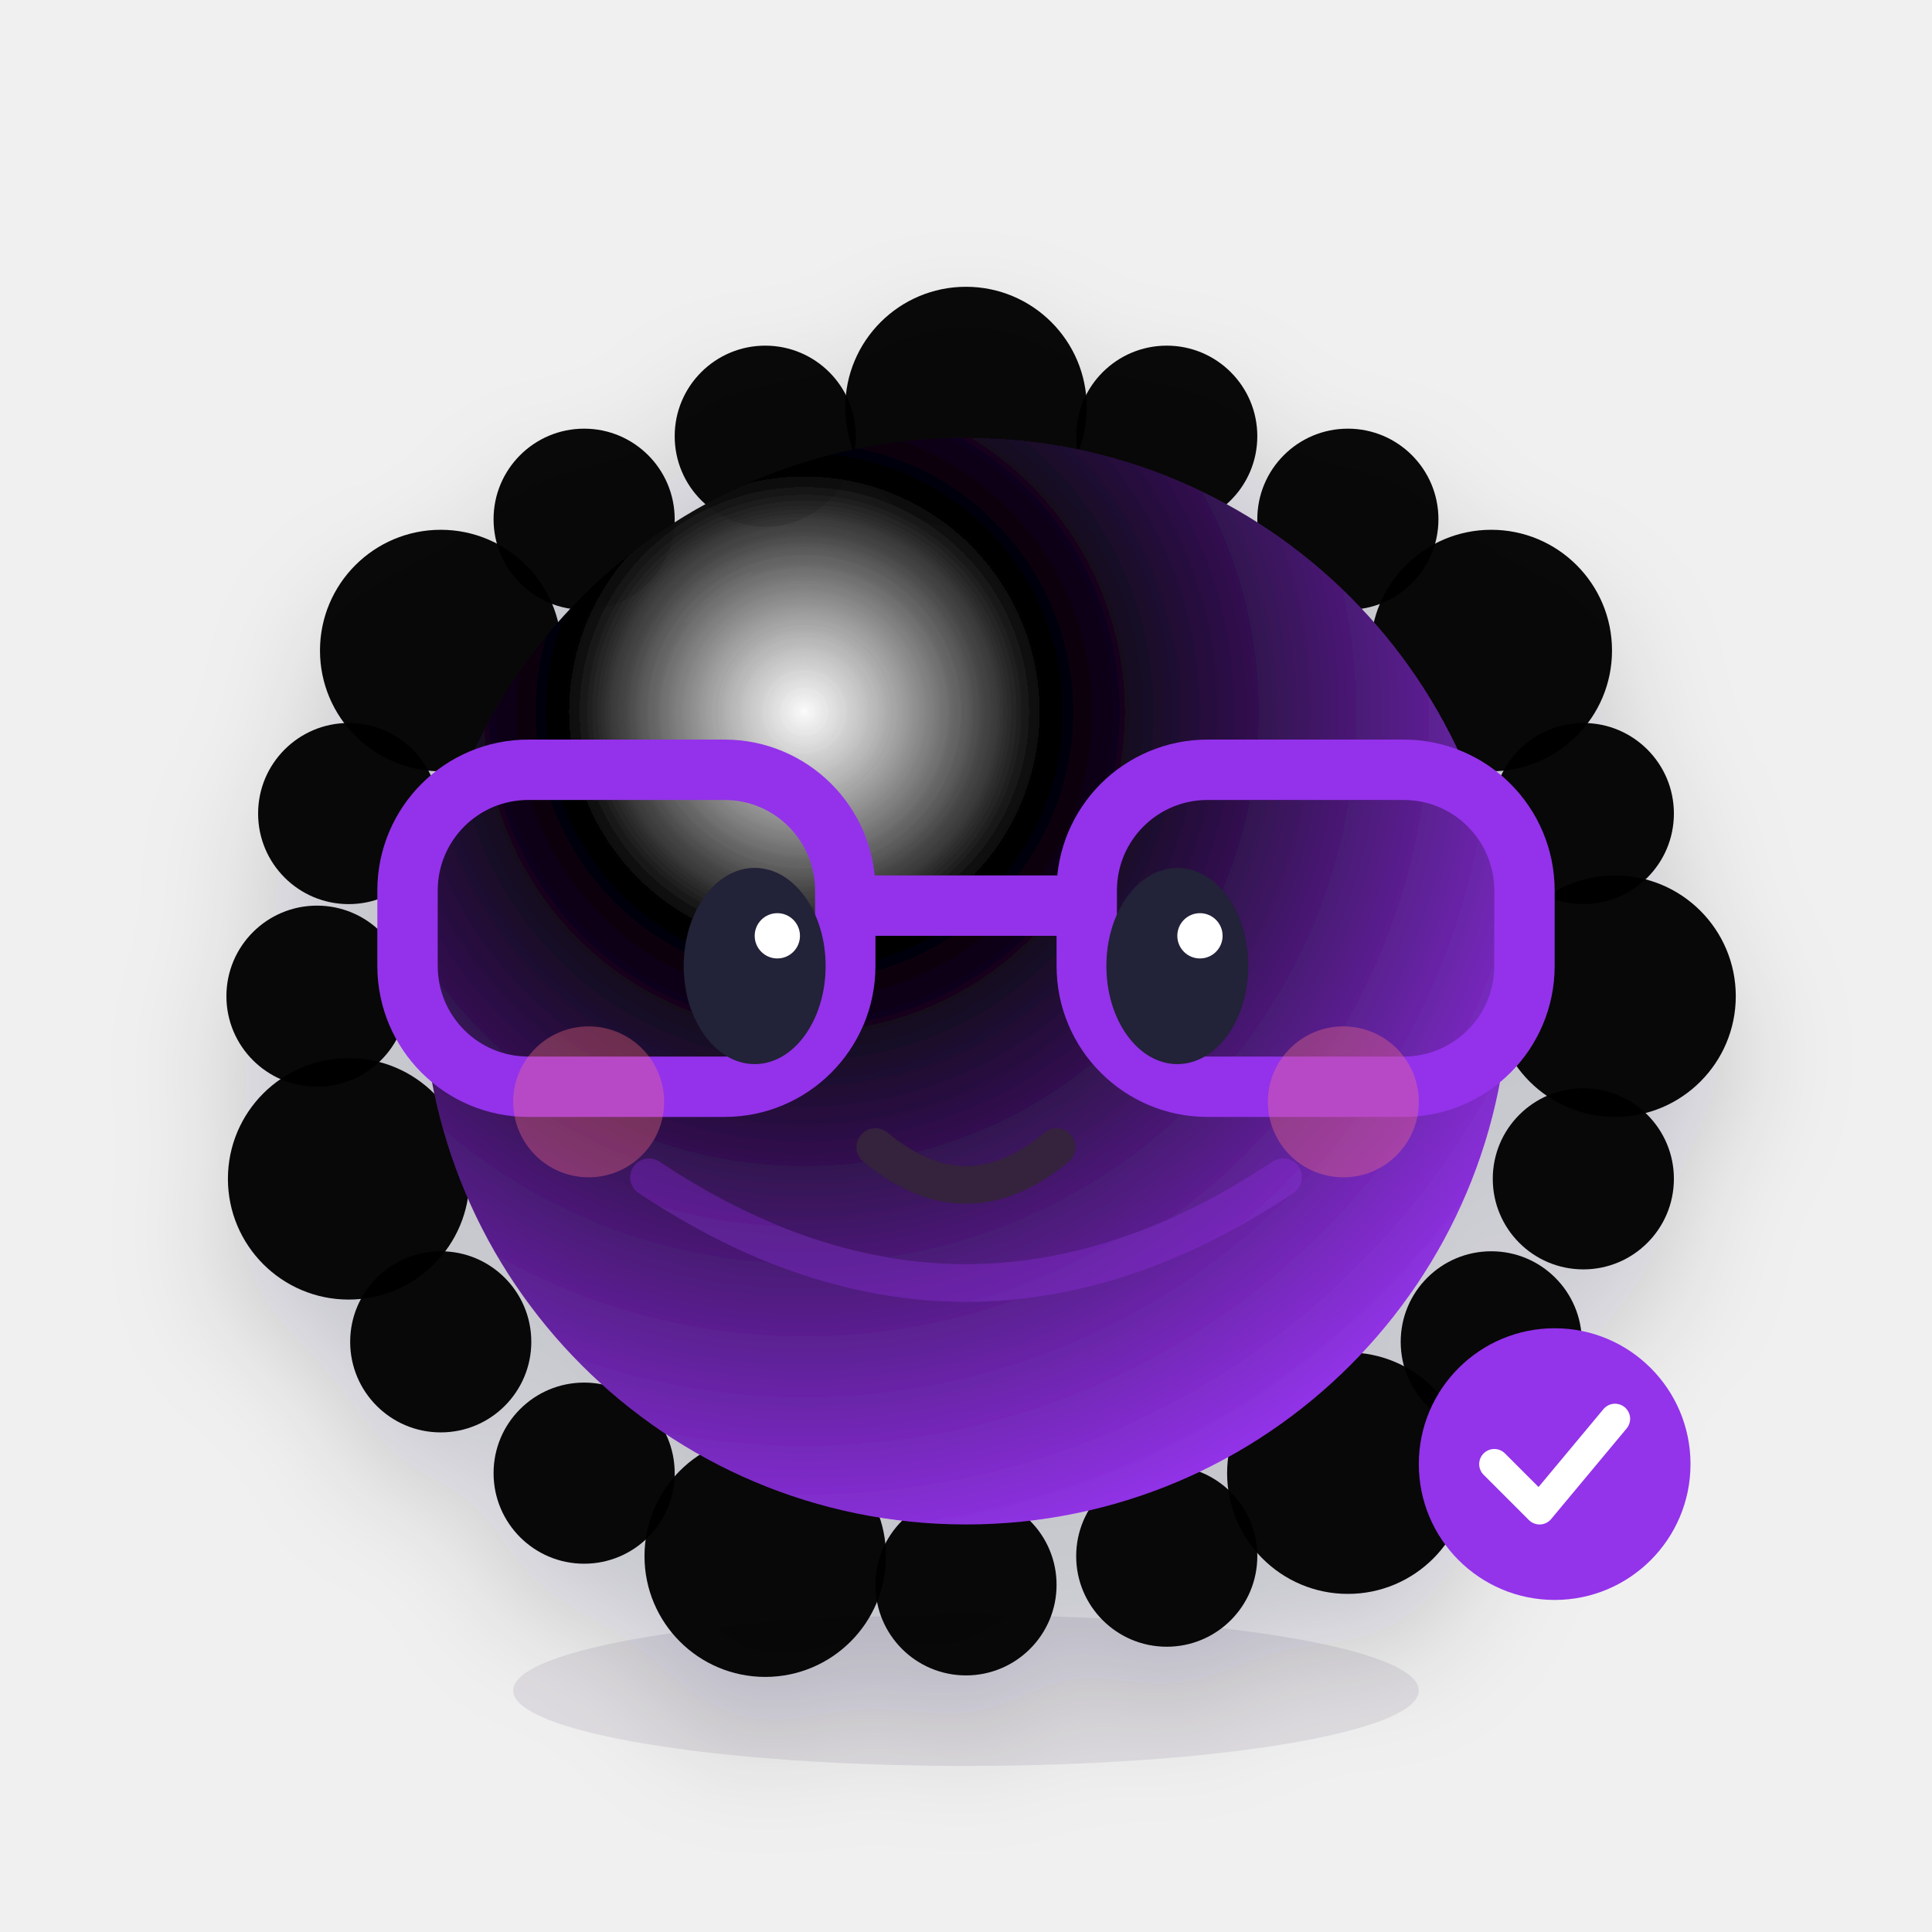
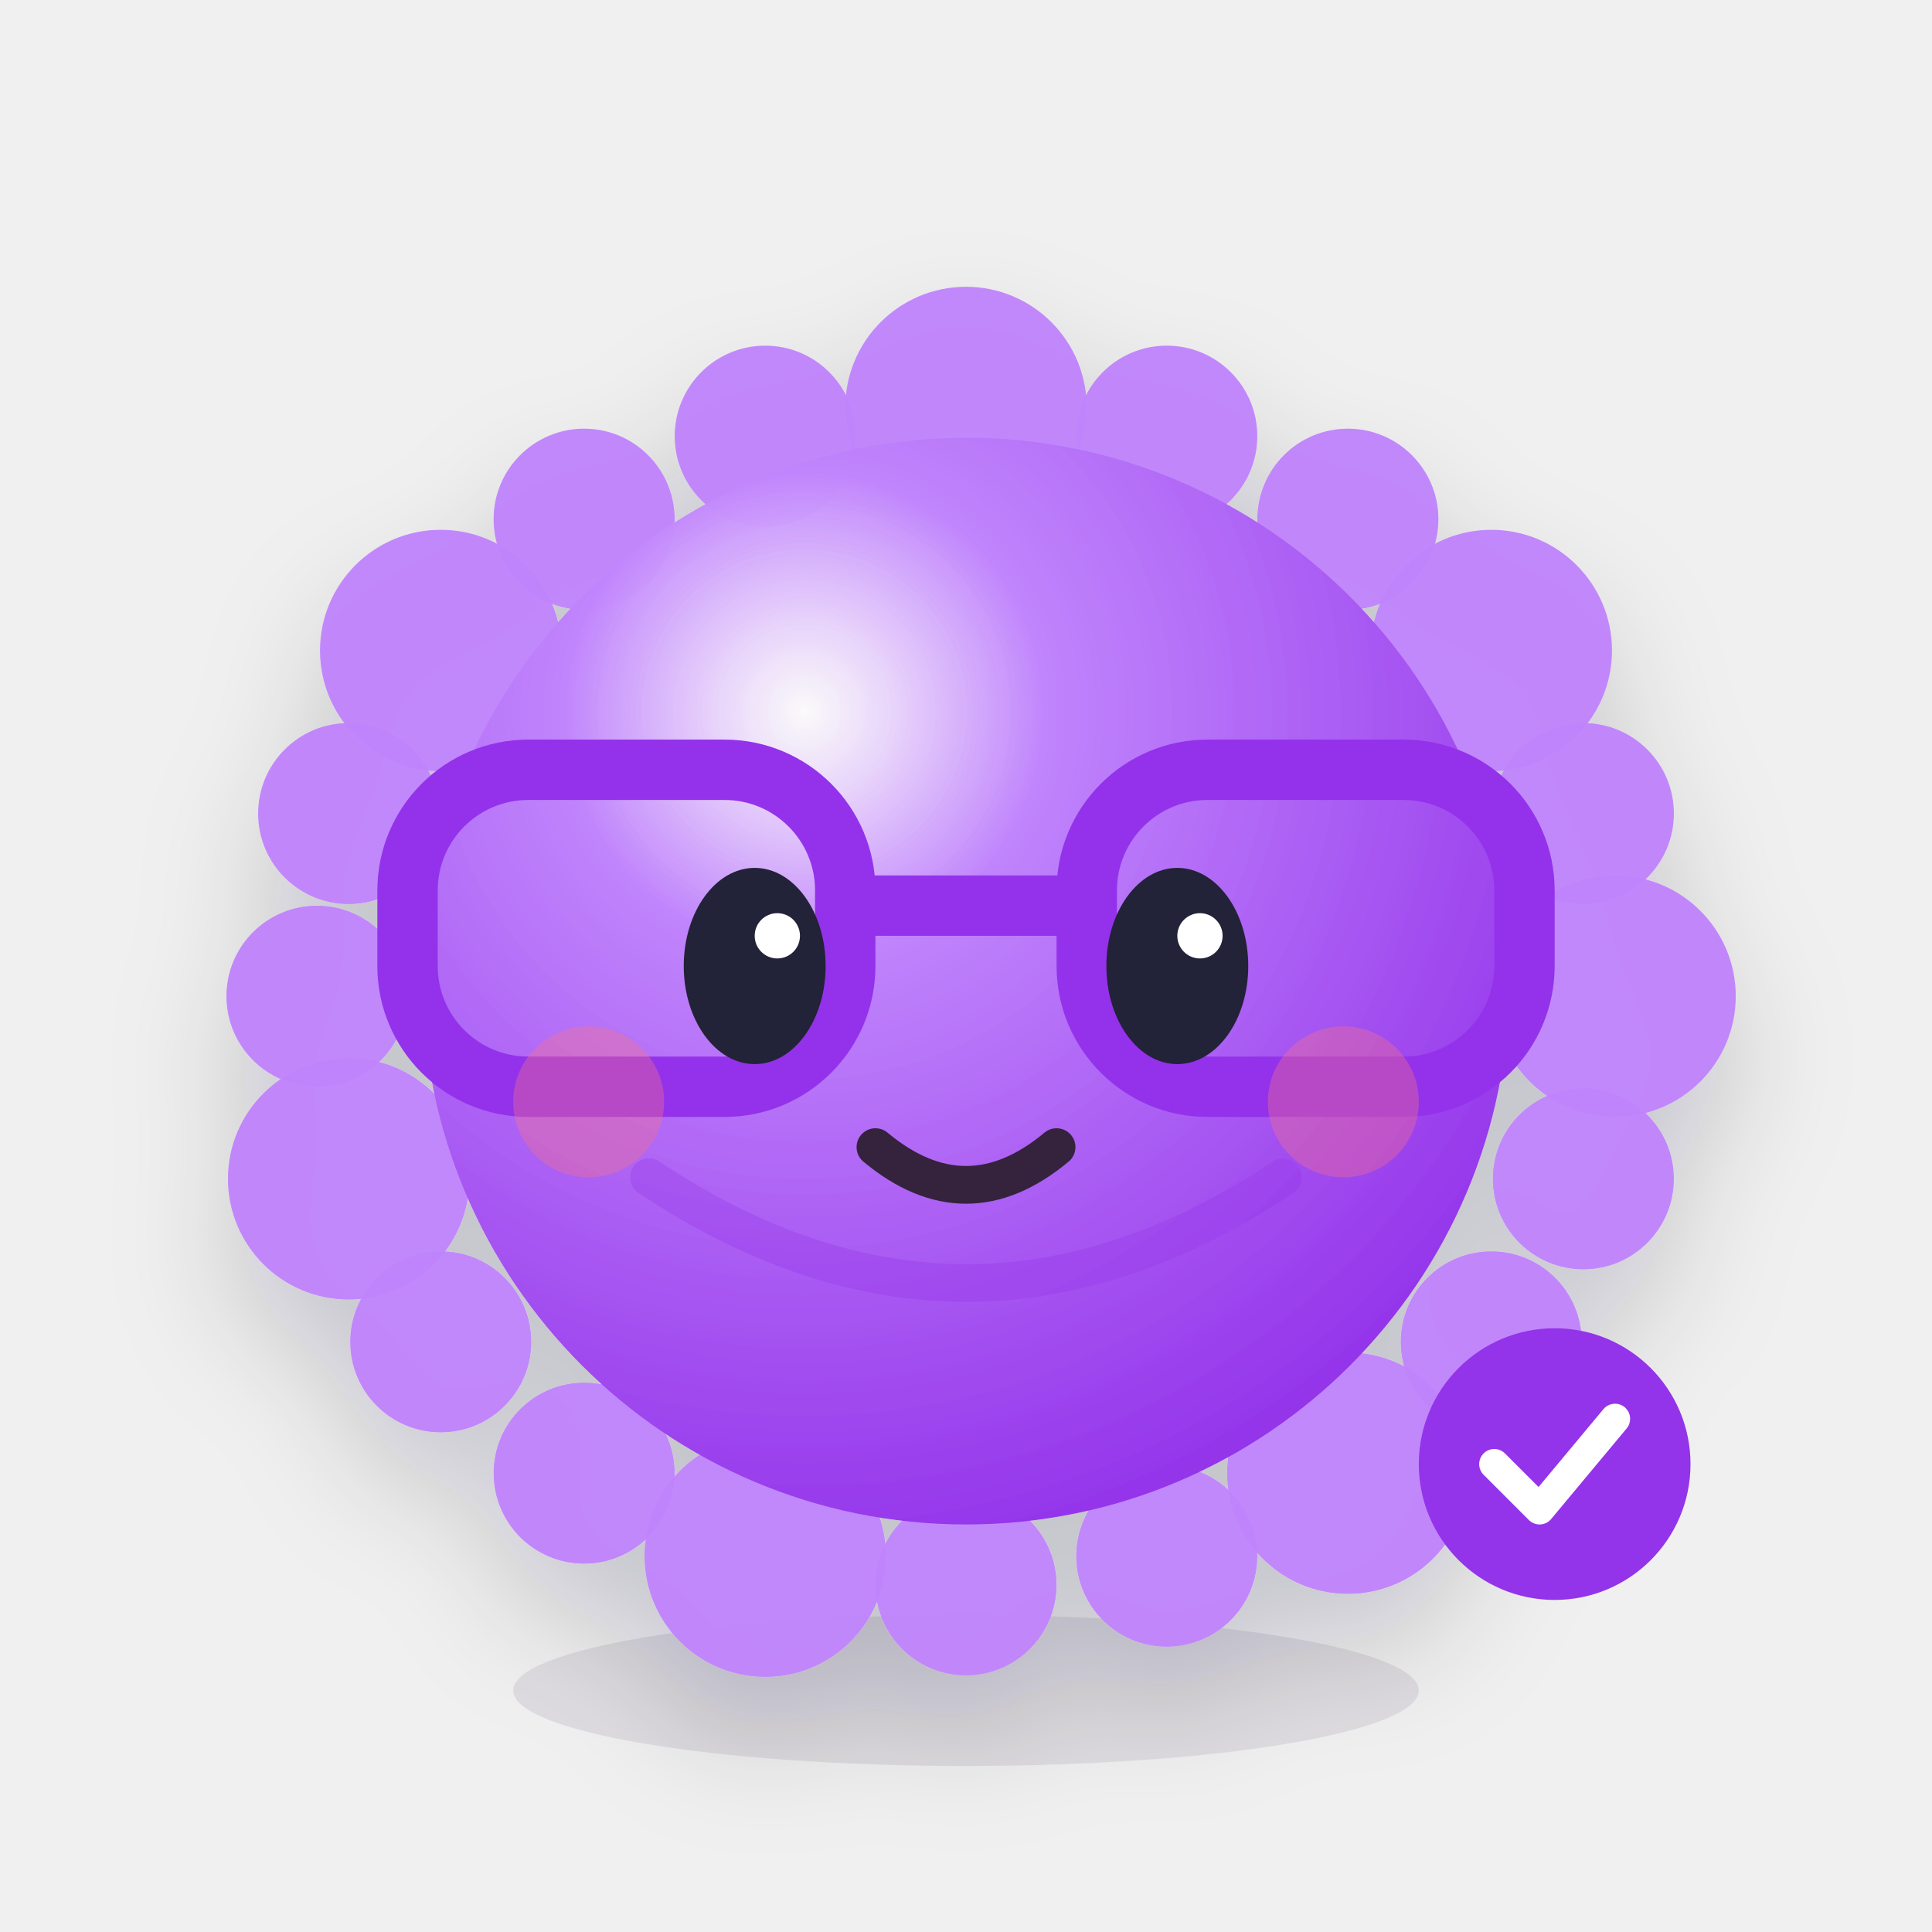
<svg xmlns="http://www.w3.org/2000/svg" viewBox="0 0 128 128" role="img" aria-labelledby="title desc">
  <defs>
    <radialGradient id="fur" cx="35%" cy="25%" r="80%">
      <stop offset="0" stop-color="#ffffff" stop-opacity=".85" />
-       <stop offset=".28" stop-color="c084fc" />
+       <stop offset=".28" stop-color="#c084fc" />
      <stop offset="1" stop-color="#9333ea" />
    </radialGradient>
    <filter id="shadow" x="-30%" y="-30%" width="160%" height="170%">
      <feDropShadow dx="0" dy="4" stdDeviation="4" flood-color="#1b1630" flood-opacity=".18" />
    </filter>
  </defs>
  <ellipse cx="64" cy="112" rx="30" ry="5" fill="#51476a" opacity=".12" />
  <g filter="url(#shadow)">
-     <circle cx="107.0" cy="66.0" r="8" fill="c084fc" opacity=".96" />
-     <circle cx="104.9" cy="78.1" r="6" fill="c084fc" opacity=".96" />
-     <circle cx="98.8" cy="88.9" r="6" fill="c084fc" opacity=".96" />
-     <circle cx="89.3" cy="97.6" r="8" fill="c084fc" opacity=".96" />
-     <circle cx="77.3" cy="103.1" r="6" fill="c084fc" opacity=".96" />
-     <circle cx="64.0" cy="105.0" r="6" fill="c084fc" opacity=".96" />
-     <circle cx="50.7" cy="103.1" r="8" fill="c084fc" opacity=".96" />
-     <circle cx="38.7" cy="97.6" r="6" fill="c084fc" opacity=".96" />
-     <circle cx="29.2" cy="88.9" r="6" fill="c084fc" opacity=".96" />
-     <circle cx="23.1" cy="78.1" r="8" fill="c084fc" opacity=".96" />
-     <circle cx="21.0" cy="66.0" r="6" fill="c084fc" opacity=".96" />
-     <circle cx="23.1" cy="53.9" r="6" fill="c084fc" opacity=".96" />
-     <circle cx="29.2" cy="43.1" r="8" fill="c084fc" opacity=".96" />
-     <circle cx="38.7" cy="34.4" r="6" fill="c084fc" opacity=".96" />
-     <circle cx="50.7" cy="28.9" r="6" fill="c084fc" opacity=".96" />
-     <circle cx="64.0" cy="27.0" r="8" fill="c084fc" opacity=".96" />
-     <circle cx="77.3" cy="28.9" r="6" fill="c084fc" opacity=".96" />
-     <circle cx="89.3" cy="34.4" r="6" fill="c084fc" opacity=".96" />
-     <circle cx="98.8" cy="43.1" r="8" fill="c084fc" opacity=".96" />
-     <circle cx="104.9" cy="53.9" r="6" fill="c084fc" opacity=".96" />
+     <circle cx="107.0" cy="66.0" r="8" fill="#c084fc" opacity=".96" />
+     <circle cx="104.9" cy="78.1" r="6" fill="#c084fc" opacity=".96" />
+     <circle cx="98.8" cy="88.9" r="6" fill="#c084fc" opacity=".96" />
+     <circle cx="89.3" cy="97.6" r="8" fill="#c084fc" opacity=".96" />
+     <circle cx="77.3" cy="103.1" r="6" fill="#c084fc" opacity=".96" />
+     <circle cx="64.0" cy="105.0" r="6" fill="#c084fc" opacity=".96" />
+     <circle cx="50.7" cy="103.1" r="8" fill="#c084fc" opacity=".96" />
+     <circle cx="38.7" cy="97.6" r="6" fill="#c084fc" opacity=".96" />
+     <circle cx="29.2" cy="88.9" r="6" fill="#c084fc" opacity=".96" />
+     <circle cx="23.1" cy="78.1" r="8" fill="#c084fc" opacity=".96" />
+     <circle cx="21.0" cy="66.0" r="6" fill="#c084fc" opacity=".96" />
+     <circle cx="23.1" cy="53.9" r="6" fill="#c084fc" opacity=".96" />
+     <circle cx="29.2" cy="43.1" r="8" fill="#c084fc" opacity=".96" />
+     <circle cx="38.7" cy="34.4" r="6" fill="#c084fc" opacity=".96" />
+     <circle cx="50.7" cy="28.9" r="6" fill="#c084fc" opacity=".96" />
+     <circle cx="64.0" cy="27.0" r="8" fill="#c084fc" opacity=".96" />
+     <circle cx="77.3" cy="28.9" r="6" fill="#c084fc" opacity=".96" />
+     <circle cx="89.3" cy="34.4" r="6" fill="#c084fc" opacity=".96" />
+     <circle cx="98.8" cy="43.1" r="8" fill="#c084fc" opacity=".96" />
+     <circle cx="104.9" cy="53.9" r="6" fill="#c084fc" opacity=".96" />
    <circle cx="64" cy="65" r="36" fill="url(#fur)" />
    <path d="M43 78Q64 92 85 78" fill="none" stroke="#9333ea" stroke-width="2.5" opacity=".32" stroke-linecap="round" />
    <g fill="none" stroke="#9333ea" stroke-width="4">
      <rect x="27" y="51" width="29" height="21" rx="8" />
      <rect x="72" y="51" width="29" height="21" rx="8" />
      <path d="M56 60h16" />
    </g>
    <ellipse cx="50" cy="64" rx="4.7" ry="6.5" fill="#242137" />
    <ellipse cx="78" cy="64" rx="4.7" ry="6.5" fill="#242137" />
    <circle cx="51.5" cy="62" r="1.5" fill="#fff" />
    <circle cx="79.5" cy="62" r="1.5" fill="#fff" />
    <path d="M58 76Q64 81 70 76" fill="none" stroke="#35233c" stroke-width="2.5" stroke-linecap="round" />
    <circle cx="39" cy="73" r="5" fill="#fb7185" opacity=".35" />
    <circle cx="89" cy="73" r="5" fill="#fb7185" opacity=".35" />
  </g>
  <circle cx="103" cy="97" r="9" fill="#9333ea" />
  <path d="M99 97l3 3 5-6" fill="none" stroke="#fff" stroke-width="2" stroke-linecap="round" stroke-linejoin="round" />
</svg>
